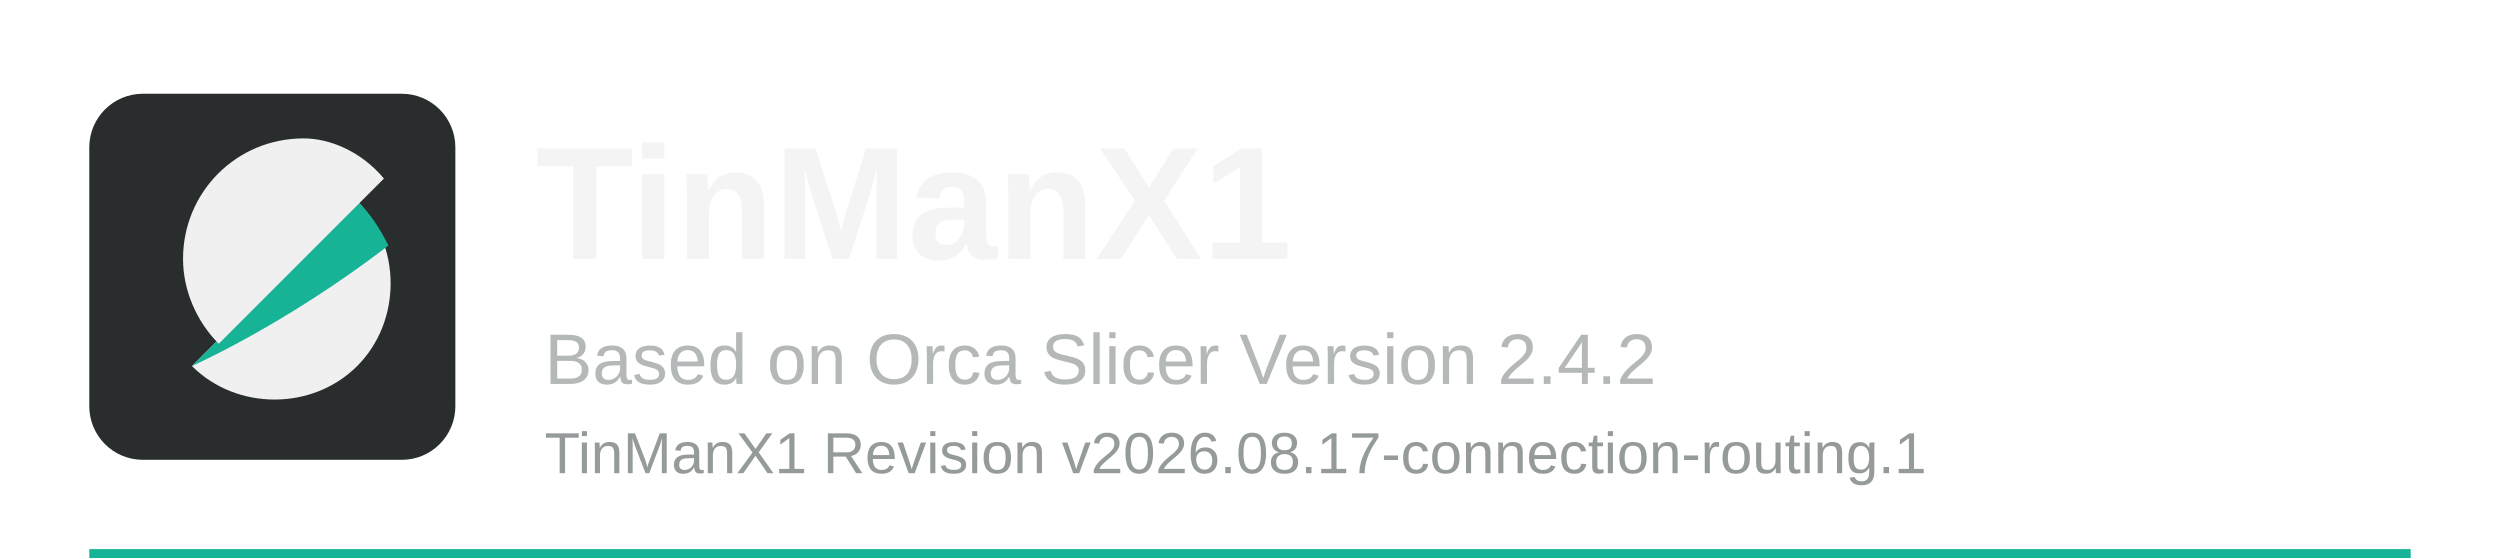
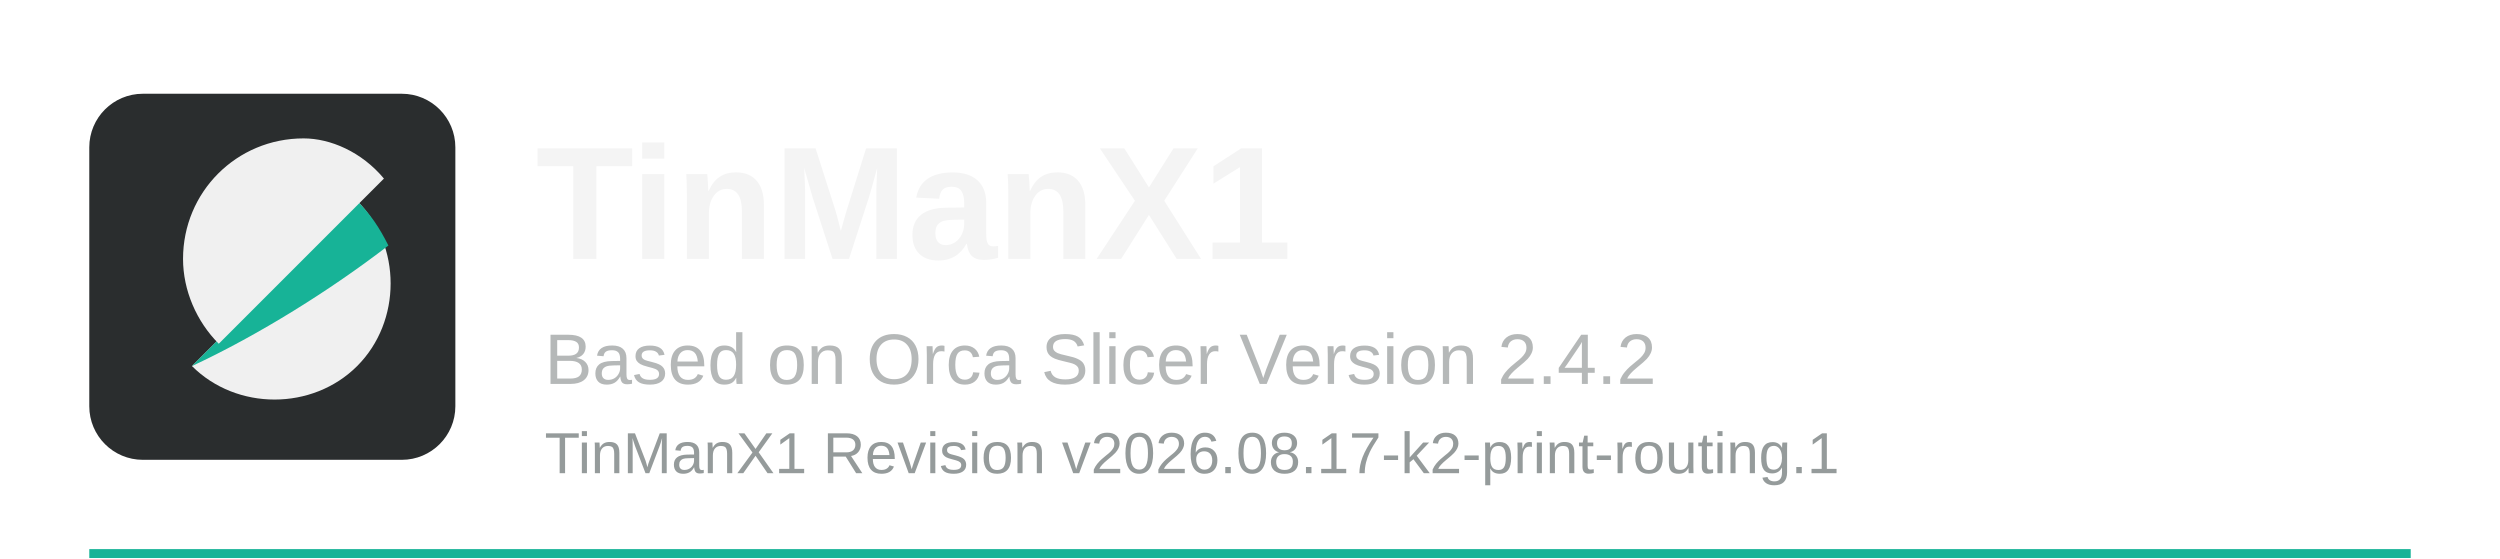
<svg xmlns="http://www.w3.org/2000/svg" width="560" height="125" viewBox="0 0 560 125">
  <rect x="20" y="123" width="520" height="2" fill="#17b397" />
  <rect x="20" y="21" width="82" height="82" rx="12" fill="#2a2d2e" />
  <path d="M43 82c10 10 27 10 37 0s10-27 0-37L43 82z" fill="#f0f0f0" />
  <path d="M80 45L43 82c15-7 31-17 44-27-2-4-4-7-7-10z" fill="#17b397" />
  <path d="M68 31c-15 0-27 12-27 27 0 7 3 14 8 19l37-37c-5-6-12-9-18-9z" fill="#f0f0f0" />
  <text x="120" y="58" font-family="Arial, Helvetica, sans-serif" font-size="36" font-weight="700" fill="#f4f4f4">TinManX1</text>
  <text x="122" y="86" font-family="Arial, Helvetica, sans-serif" font-size="16" fill="#b5b8b8">Based on Orca Slicer Version 2.4.2</text>
-   <text x="122" y="106" font-family="Arial, Helvetica, sans-serif" font-size="13" fill="#959b9b">TinManX1 Revision v2026.08.17-connection-routing.1</text>
+   <text x="122" y="106" font-family="Arial, Helvetica, sans-serif" font-size="13" fill="#959b9b">TinManX1 Revision v2026.08.17-k2-print-routing.1</text>
</svg>
